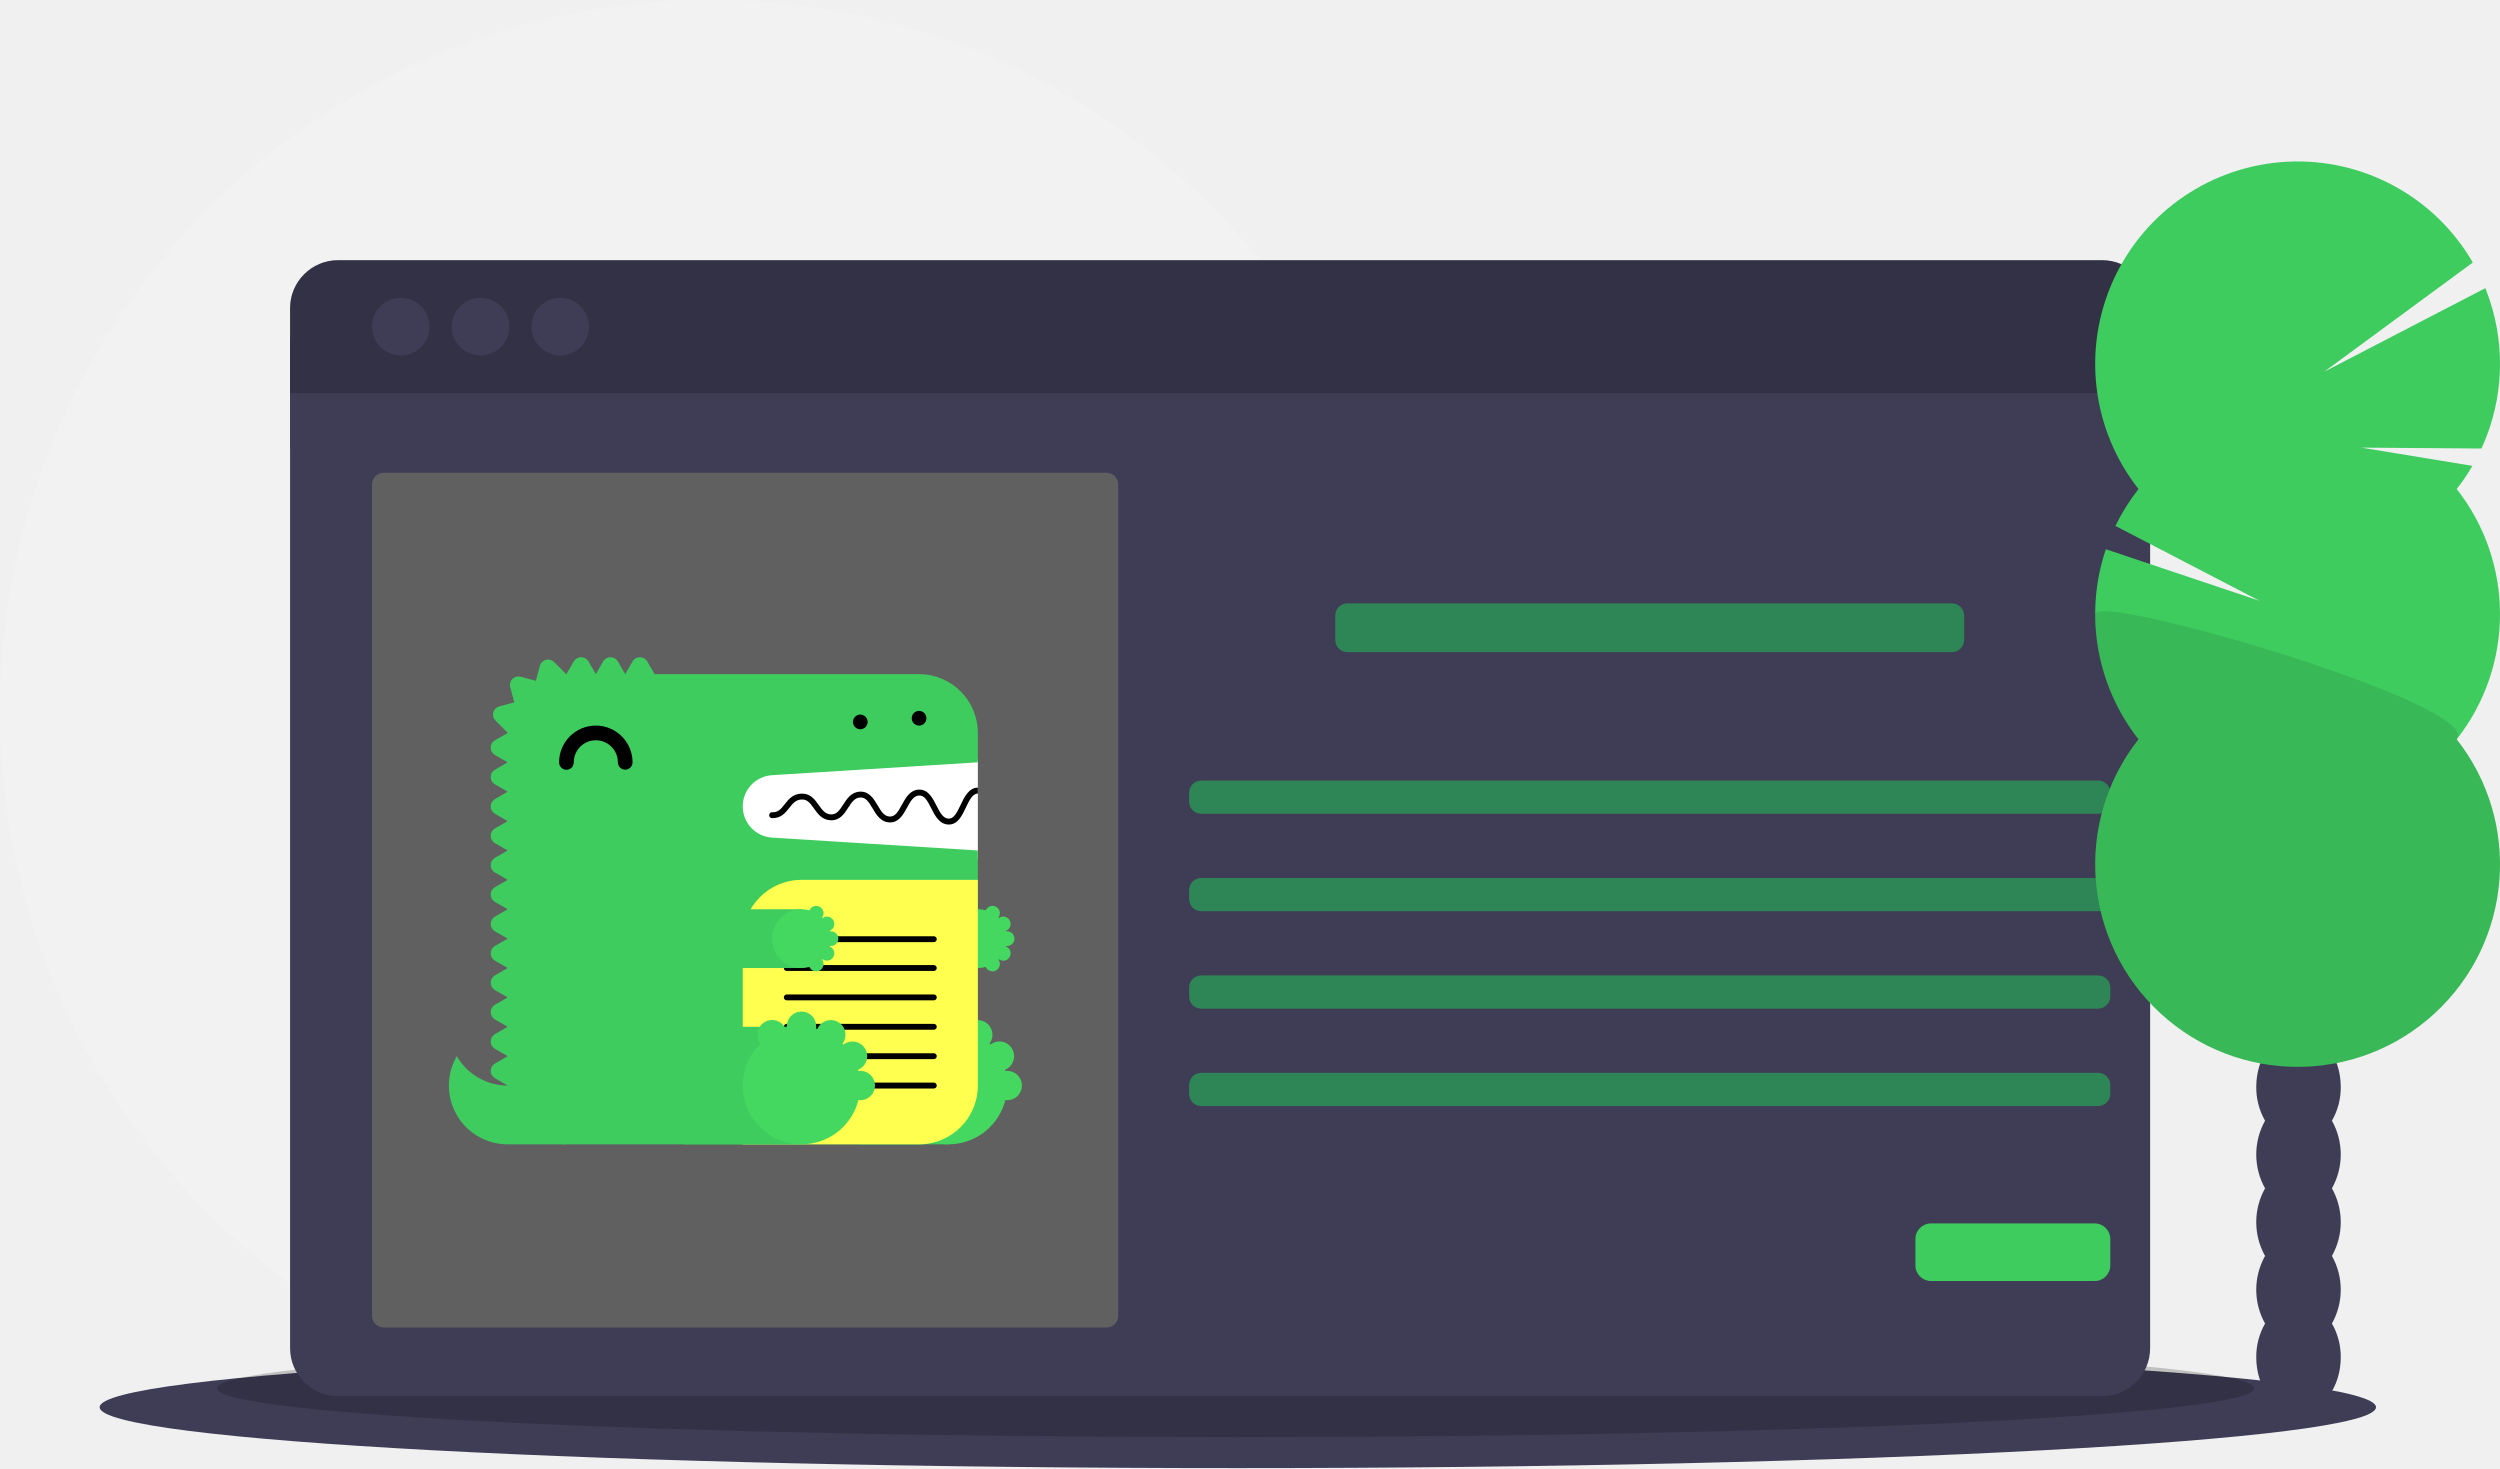
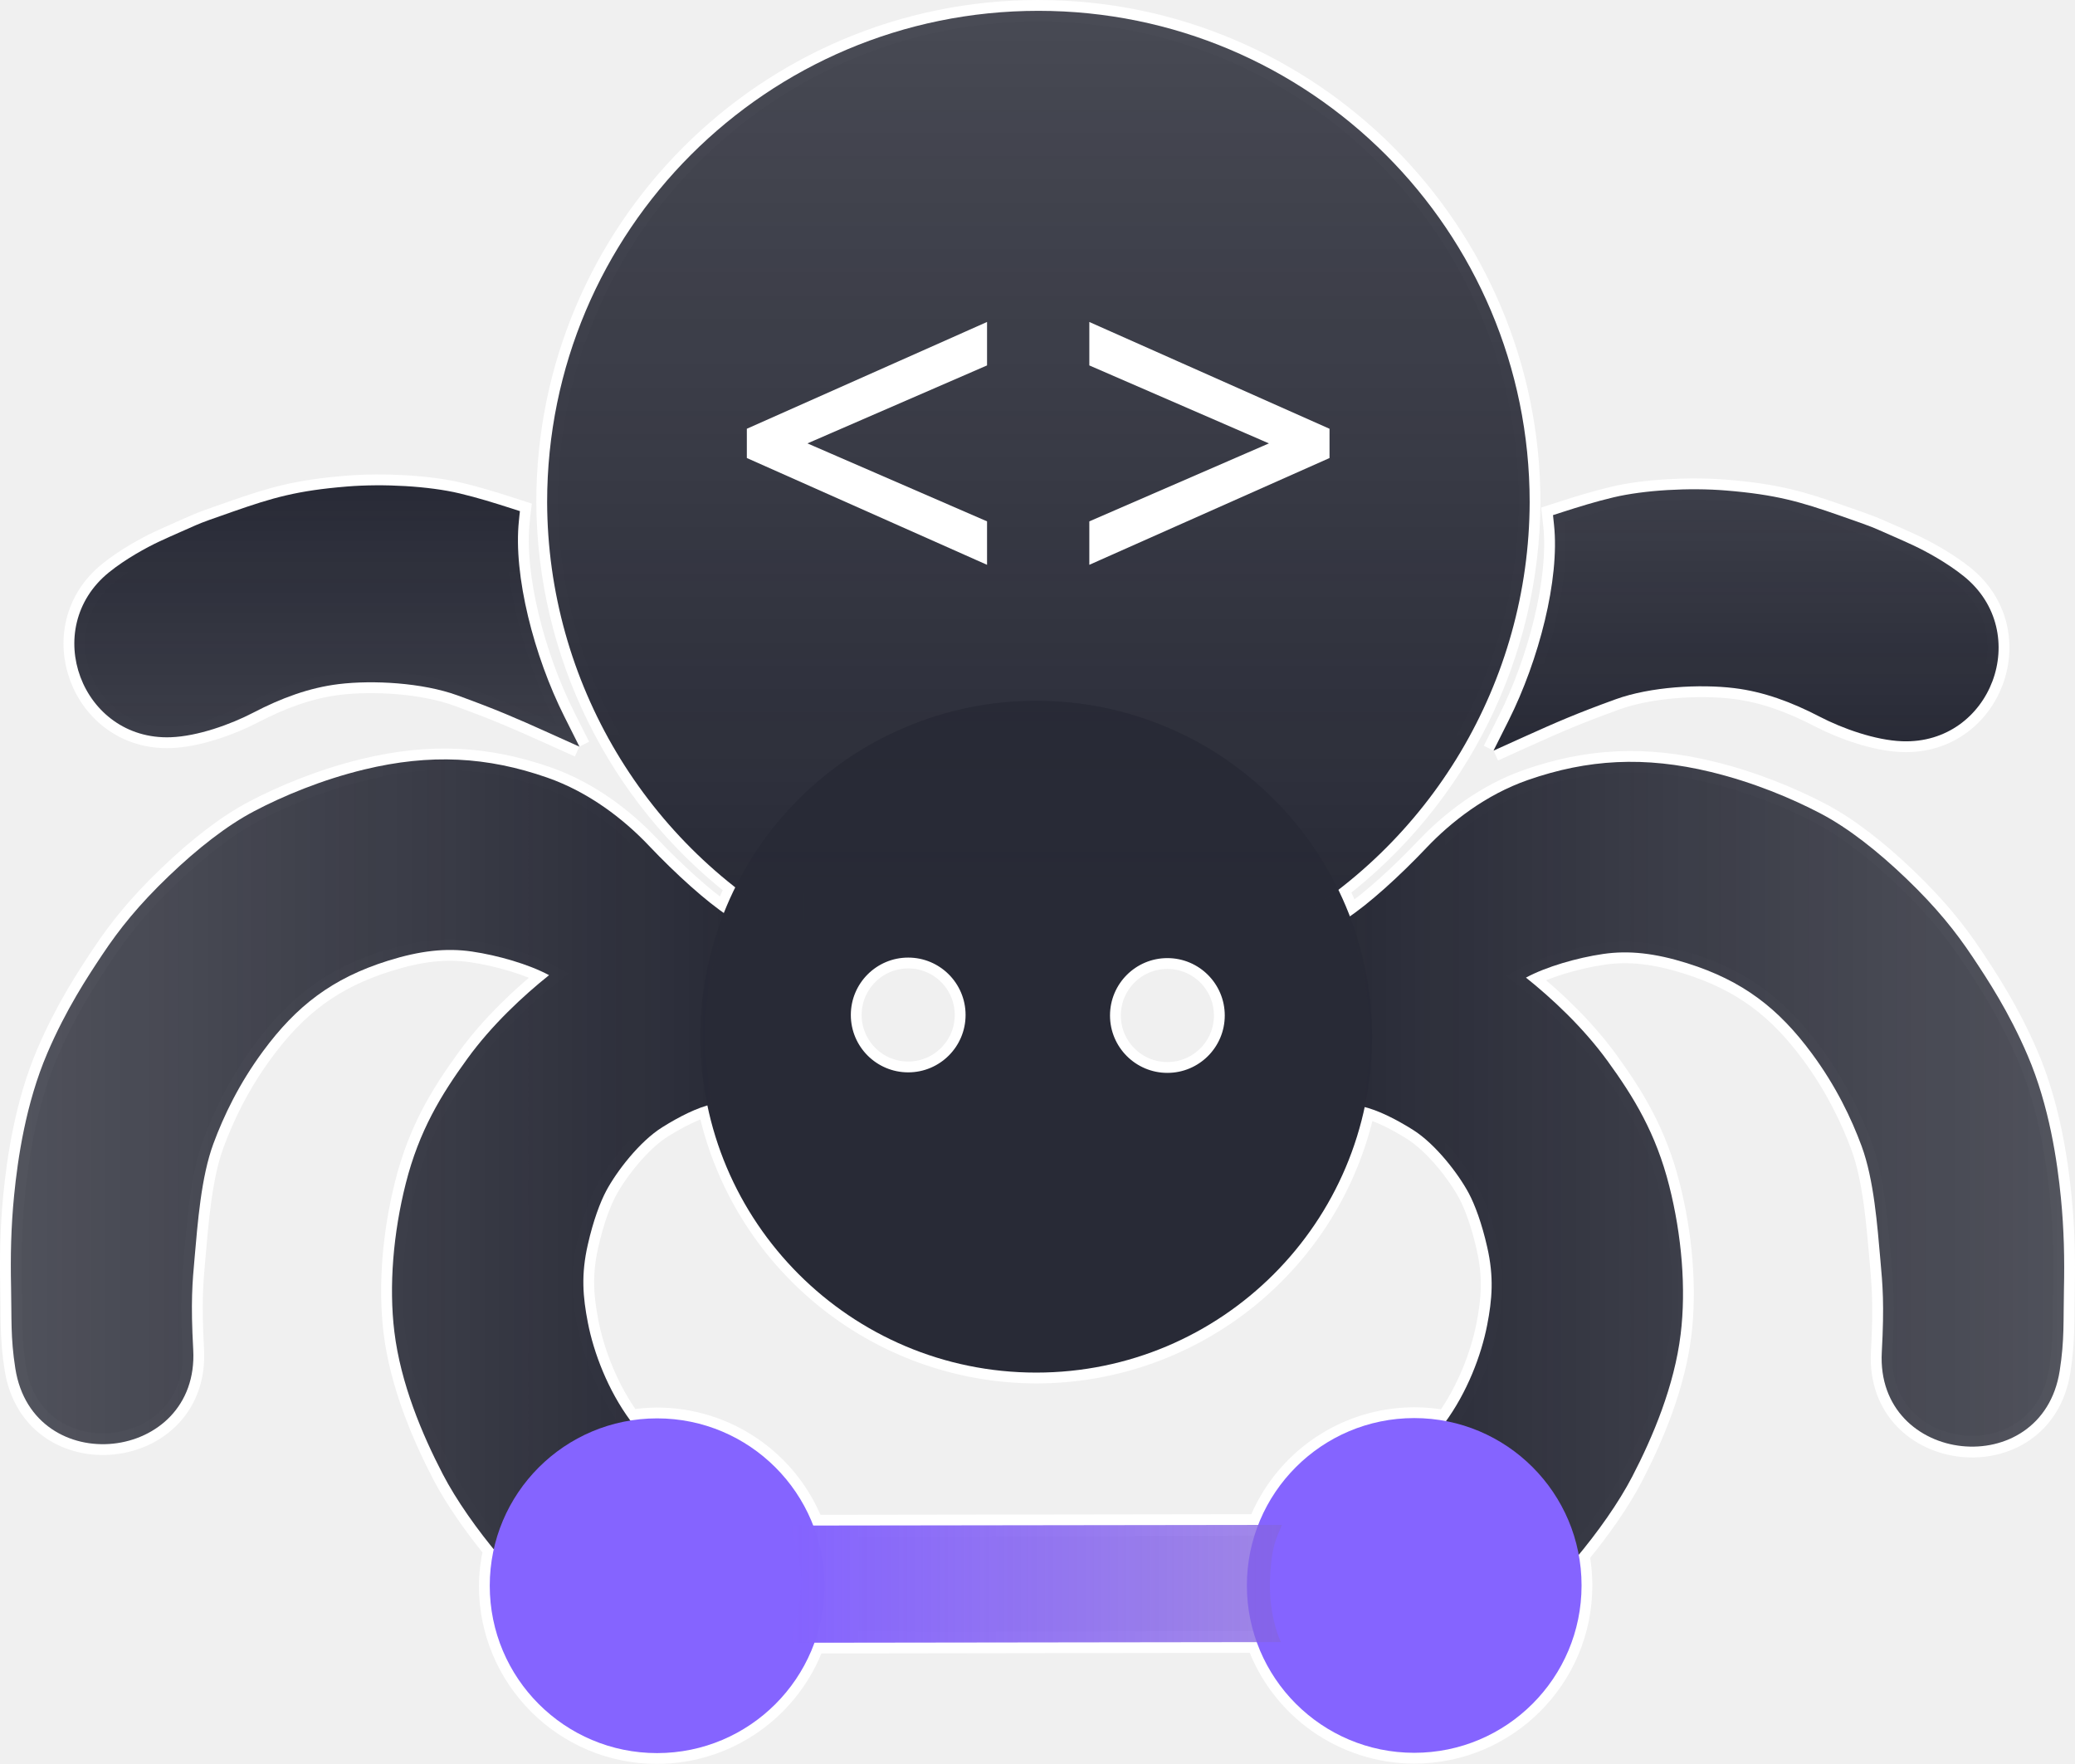
- <svg xmlns="http://www.w3.org/2000/svg" width="1129" height="663" viewBox="0 0 1129 663">
-   <circle cx="321" cy="321" r="321" fill="#f2f2f2" />
-   <ellipse cx="559" cy="635.5" rx="514" ry="27.5" fill="#3f3d56" />
-   <ellipse cx="558" cy="627" rx="460" ry="22" opacity="0.2" />
-   <rect x="131" y="152.5" width="840" height="50" fill="#3f3d56" />
-   <path d="M166.5,727.33A21.67,21.67,0,0,0,188.17,749H984.83A21.67,21.67,0,0,0,1006.5,727.33V296h-840Z" transform="translate(-35.5 -118.5)" fill="#3f3d56" />
-   <path d="M984.83,236H188.17A21.67,21.67,0,0,0,166.5,257.67V296h840V257.67A21.67,21.67,0,0,0,984.83,236Z" transform="translate(-35.5 -118.5)" fill="#3f3d56" />
-   <path d="M984.83,236H188.17A21.67,21.67,0,0,0,166.5,257.67V296h840V257.67A21.67,21.67,0,0,0,984.83,236Z" transform="translate(-35.5 -118.5)" opacity="0.2" />
-   <circle cx="181" cy="147.5" r="13" fill="#3f3d56" />
-   <circle cx="217" cy="147.5" r="13" fill="#3f3d56" />
-   <circle cx="253" cy="147.5" r="13" fill="#3f3d56" />
-   <rect x="168" y="213.5" width="337" height="386" rx="5.335" fill="#606060" />
-   <rect x="603" y="272.5" width="284" height="22" rx="5.476" fill="#2e8555" />
-   <rect x="537" y="352.5" width="416" height="15" rx="5.476" fill="#2e8555" />
-   <rect x="537" y="396.5" width="416" height="15" rx="5.476" fill="#2e8555" />
-   <rect x="537" y="440.5" width="416" height="15" rx="5.476" fill="#2e8555" />
-   <rect x="537" y="484.5" width="416" height="15" rx="5.476" fill="#2e8555" />
-   <rect x="865" y="552.5" width="88" height="26" rx="7.028" fill="#3ecc5f" />
-   <path d="M1088.603,624.616a30.114,30.114,0,0,0,3.983-15.266c0-13.797-8.544-24.981-19.083-24.981s-19.083,11.184-19.083,24.981a30.114,30.114,0,0,0,3.983,15.266,31.248,31.248,0,0,0,0,30.532,31.248,31.248,0,0,0,0,30.532,31.248,31.248,0,0,0,0,30.532,30.114,30.114,0,0,0-3.983,15.266c0,13.797,8.544,24.981,19.083,24.981s19.083-11.184,19.083-24.981a30.114,30.114,0,0,0-3.983-15.266,31.248,31.248,0,0,0,0-30.532,31.248,31.248,0,0,0,0-30.532,31.248,31.248,0,0,0,0-30.532Z" transform="translate(-35.5 -118.5)" fill="#3f3d56" />
-   <ellipse cx="1038.003" cy="460.318" rx="19.083" ry="24.981" fill="#3f3d56" />
-   <ellipse cx="1038.003" cy="429.786" rx="19.083" ry="24.981" fill="#3f3d56" />
-   <path d="M1144.939,339.345a91.611,91.611,0,0,0,7.107-10.461l-50.141-8.235,54.229.403a91.566,91.566,0,0,0,1.746-72.426l-72.754,37.741,67.097-49.321a91.413,91.413,0,1,0-150.971,102.298,91.458,91.458,0,0,0-10.425,16.669l65.087,33.814-69.4-23.292a91.46,91.46,0,0,0,14.738,85.837,91.406,91.406,0,1,0,143.689,0,91.418,91.418,0,0,0,0-113.029Z" transform="translate(-35.5 -118.5)" fill="#3ecc5f" fill-rule="evenodd" />
-   <path d="M981.688,395.859a91.013,91.013,0,0,0,19.561,56.514,91.406,91.406,0,1,0,143.689,0C1157.19,436.821,981.688,385.6,981.688,395.859Z" transform="translate(-35.5 -118.5)" opacity="0.1" />
-   <path d="M365.62,461.436H477.094v45.12H365.62Z" transform="translate(-35.5 -118.5)" fill="#fff" fill-rule="evenodd" />
-   <path d="M264.763,608.741a26.509,26.509,0,0,1-22.962-13.271,26.51,26.51,0,0,0,22.962,39.812H291.304V608.741Z" transform="translate(-35.5 -118.5)" fill="#3ecc5f" fill-rule="evenodd" />
-   <path d="M384.172,468.571l92.922-5.807V449.493a26.541,26.541,0,0,0-26.541-26.541H331.116l-3.318-5.746a3.83,3.83,0,0,0-6.635,0l-3.318,5.746-3.318-5.746a3.83,3.83,0,0,0-6.635,0l-3.318,5.746L301.257,417.205a3.83,3.83,0,0,0-6.635,0L291.304,422.951c-.029,0-.056.004-.086.004l-5.497-5.495a3.829,3.829,0,0,0-6.407,1.717l-1.817,6.773L270.607,424.103a3.83,3.83,0,0,0-4.691,4.693l1.845,6.891-6.771,1.814a3.832,3.832,0,0,0-1.72,6.41l5.497,5.497c0,.028-.004.056-.004.085l-5.746,3.318a3.83,3.83,0,0,0,0,6.635l5.746,3.318L259.016,466.081a3.83,3.83,0,0,0,0,6.635l5.746,3.318-5.746,3.318a3.83,3.83,0,0,0,0,6.635l5.746,3.318-5.746,3.318a3.83,3.83,0,0,0,0,6.635l5.746,3.318-5.746,3.318a3.83,3.83,0,0,0,0,6.635l5.746,3.318-5.746,3.318a3.83,3.83,0,0,0,0,6.635l5.746,3.318-5.746,3.318a3.83,3.83,0,0,0,0,6.635l5.746,3.318-5.746,3.318a3.83,3.83,0,0,0,0,6.635l5.746,3.318L259.016,558.976a3.83,3.83,0,0,0,0,6.635l5.746,3.318-5.746,3.318a3.83,3.83,0,0,0,0,6.635l5.746,3.318-5.746,3.318a3.83,3.83,0,0,0,0,6.635l5.746,3.318-5.746,3.318a3.83,3.83,0,0,0,0,6.635l5.746,3.318A26.541,26.541,0,0,0,291.304,635.283H450.553A26.541,26.541,0,0,0,477.094,608.741V502.575l-92.922-5.807a14.126,14.126,0,0,1,0-28.198" transform="translate(-35.5 -118.5)" fill="#3ecc5f" fill-rule="evenodd" />
-   <path d="M424.011,635.283h39.812V582.2H424.011Z" transform="translate(-35.5 -118.5)" fill="#3ecc5f" fill-rule="evenodd" />
-   <path d="M490.365,602.106a6.602,6.602,0,0,0-.848.085c-.05-.199-.098-.399-.154-.599A6.627,6.627,0,1,0,482.806,590.21q-.22-.225-.445-.446a6.624,6.624,0,1,0-11.397-6.564c-.196-.056-.394-.102-.591-.153a6.64,6.64,0,1,0-13.101,0c-.196.05-.394.097-.591.153a6.628,6.628,0,1,0-11.397,6.564,26.528,26.528,0,1,0,44.231,25.528,6.621,6.621,0,1,0,.848-13.186" transform="translate(-35.5 -118.5)" fill="#44d860" fill-rule="evenodd" />
-   <path d="M437.282,555.658H477.094V529.117H437.282Z" transform="translate(-35.5 -118.5)" fill="#3ecc5f" fill-rule="evenodd" />
-   <path d="M490.365,545.705a3.318,3.318,0,0,0,0-6.635,3.411,3.411,0,0,0-.423.042c-.027-.1-.049-.199-.077-.299a3.319,3.319,0,0,0-1.278-6.379,3.282,3.282,0,0,0-2.001.687q-.109-.113-.223-.223a3.282,3.282,0,0,0,.671-1.983,3.318,3.318,0,0,0-6.37-1.299,13.271,13.271,0,1,0,0,25.541,3.318,3.318,0,0,0,6.37-1.299,3.282,3.282,0,0,0-.671-1.983q.113-.109.223-.223a3.282,3.282,0,0,0,2.001.687,3.318,3.318,0,0,0,1.278-6.379c.028-.098.05-.199.077-.299a3.413,3.413,0,0,0,.423.042" transform="translate(-35.5 -118.5)" fill="#44d860" fill-rule="evenodd" />
-   <path d="M317.845,466.081a3.318,3.318,0,0,1-3.318-3.318,9.953,9.953,0,1,0-19.906,0,3.318,3.318,0,1,1-6.635,0,16.588,16.588,0,1,1,33.177,0,3.318,3.318,0,0,1-3.318,3.318" transform="translate(-35.5 -118.5)" fill-rule="evenodd" />
-   <path d="M370.928,635.283h79.624A26.541,26.541,0,0,0,477.094,608.741v-92.895H397.47a26.541,26.541,0,0,0-26.541,26.541Z" transform="translate(-35.5 -118.5)" fill="#ffff50" fill-rule="evenodd" />
-   <path d="M457.214,556.985H390.808a1.327,1.327,0,0,1,0-2.654h66.407a1.327,1.327,0,0,1,0,2.654m0,26.541H390.808a1.327,1.327,0,1,1,0-2.654h66.407a1.327,1.327,0,0,1,0,2.654m0,26.541H390.808a1.327,1.327,0,1,1,0-2.654h66.407a1.327,1.327,0,0,1,0,2.654m0-66.107H390.808a1.327,1.327,0,0,1,0-2.654h66.407a1.327,1.327,0,0,1,0,2.654m0,26.295H390.808a1.327,1.327,0,0,1,0-2.654h66.407a1.327,1.327,0,0,1,0,2.654m0,26.541H390.808a1.327,1.327,0,0,1,0-2.654h66.407a1.327,1.327,0,0,1,0,2.654M477.094,474.191c-.016,0-.029-.008-.045-.007-4.101.139-6.041,4.241-7.753,7.86-1.786,3.782-3.168,6.241-5.432,6.167-2.507-.09-3.94-2.922-5.458-5.919-1.744-3.442-3.734-7.347-7.913-7.201-4.042.138-5.989,3.708-7.706,6.857-1.827,3.355-3.071,5.395-5.469,5.3-2.557-.093-3.916-2.395-5.489-5.06-1.753-2.967-3.78-6.304-7.878-6.189-3.973.137-5.925,3.165-7.648,5.839-1.822,2.827-3.099,4.549-5.527,4.447-2.618-.093-3.971-2.004-5.535-4.216-1.757-2.486-3.737-5.299-7.823-5.162-3.886.133-5.838,2.614-7.559,4.801-1.635,2.076-2.912,3.718-5.612,3.615a1.328,1.328,0,1,0-.096,2.654c4.004.134,6.032-2.389,7.793-4.628,1.562-1.985,2.91-3.699,5.564-3.789,2.556-.109,3.754,1.48,5.567,4.041,1.721,2.434,3.675,5.194,7.605,5.336,4.118.138,6.099-2.939,7.854-5.663,1.569-2.434,2.922-4.535,5.507-4.624,2.379-.089,3.675,1.792,5.501,4.885,1.721,2.916,3.671,6.219,7.68,6.365,4.147.143,6.15-3.477,7.895-6.682,1.512-2.771,2.938-5.388,5.466-5.476,2.379-.056,3.62,2.117,5.456,5.746,1.715,3.388,3.659,7.226,7.73,7.373l.224.004c4.066,0,5.996-4.081,7.704-7.689,1.512-3.198,2.942-6.211,5.397-6.334Z" transform="translate(-35.5 -118.5)" fill-rule="evenodd" />
-   <path d="M344.387,635.283h53.083V582.2H344.387Z" transform="translate(-35.5 -118.5)" fill="#3ecc5f" fill-rule="evenodd" />
-   <path d="M424.011,602.106a6.602,6.602,0,0,0-.848.085c-.05-.199-.098-.399-.154-.599A6.627,6.627,0,1,0,416.452,590.21q-.22-.225-.445-.446a6.624,6.624,0,1,0-11.397-6.564c-.196-.056-.394-.102-.591-.153a6.64,6.64,0,1,0-13.101,0c-.196.05-.394.097-.591.153a6.628,6.628,0,1,0-11.397,6.564,26.528,26.528,0,1,0,44.231,25.528,6.621,6.621,0,1,0,.848-13.186" transform="translate(-35.5 -118.5)" fill="#44d860" fill-rule="evenodd" />
-   <path d="M344.387,555.658h53.083V529.117H344.387Z" transform="translate(-35.5 -118.5)" fill="#3ecc5f" fill-rule="evenodd" />
-   <path d="M410.74,545.705a3.318,3.318,0,1,0,0-6.635,3.411,3.411,0,0,0-.423.042c-.027-.1-.049-.199-.077-.299a3.319,3.319,0,0,0-1.278-6.379,3.282,3.282,0,0,0-2.001.687q-.109-.113-.223-.223a3.282,3.282,0,0,0,.671-1.983,3.318,3.318,0,0,0-6.37-1.299,13.271,13.271,0,1,0,0,25.541,3.318,3.318,0,0,0,6.37-1.299,3.282,3.282,0,0,0-.671-1.983q.113-.109.223-.223a3.282,3.282,0,0,0,2.001.687,3.318,3.318,0,0,0,1.278-6.379c.028-.098.05-.199.077-.299a3.413,3.413,0,0,0,.423.042" transform="translate(-35.5 -118.5)" fill="#44d860" fill-rule="evenodd" />
-   <path d="M424.011,447.834a3.603,3.603,0,0,1-.65-.066,3.344,3.344,0,0,1-.624-.186,3.447,3.447,0,0,1-.572-.305,5.027,5.027,0,0,1-.504-.411,3.887,3.887,0,0,1-.41-.504,3.275,3.275,0,0,1-.557-1.845,3.602,3.602,0,0,1,.066-.65,3.826,3.826,0,0,1,.184-.624,3.489,3.489,0,0,1,.307-.571,3.197,3.197,0,0,1,.914-.916,3.447,3.447,0,0,1,.572-.305,3.344,3.344,0,0,1,.624-.186,3.069,3.069,0,0,1,1.301,0,3.223,3.223,0,0,1,1.194.491,5.028,5.028,0,0,1,.504.411,4.88,4.88,0,0,1,.411.504,3.382,3.382,0,0,1,.305.571,3.478,3.478,0,0,1,.252,1.274A3.364,3.364,0,0,1,426.36,446.865a5.027,5.027,0,0,1-.504.411,3.306,3.306,0,0,1-1.845.557m26.541-1.659a3.388,3.388,0,0,1-2.35-.969,5.042,5.042,0,0,1-.41-.504,3.275,3.275,0,0,1-.557-1.845,3.387,3.387,0,0,1,.967-2.349,5.026,5.026,0,0,1,.504-.411,3.447,3.447,0,0,1,.572-.305,3.343,3.343,0,0,1,.624-.186,3.07,3.07,0,0,1,1.301,0,3.224,3.224,0,0,1,1.194.491,5.026,5.026,0,0,1,.504.411,3.388,3.388,0,0,1,.969,2.349,3.726,3.726,0,0,1-.066.65,3.374,3.374,0,0,1-.186.624,4.715,4.715,0,0,1-.305.571,4.88,4.88,0,0,1-.411.504,5.026,5.026,0,0,1-.504.411,3.305,3.305,0,0,1-1.845.557" transform="translate(-35.5 -118.5)" fill-rule="evenodd" />
+ <svg xmlns="http://www.w3.org/2000/svg" xmlns:xlink="http://www.w3.org/1999/xlink" width="112.108mm" height="95.288mm" viewBox="0 0 112.108 95.288" version="1.1" id="svg1" xml:space="preserve">
+   <defs id="defs1">
+     <linearGradient id="linearGradient98">
+       <stop style="stop-color:#8564ff;stop-opacity:1;" offset="0" id="stop98" />
+       <stop style="stop-color:#8564e2;stop-opacity:0.762;" offset="1" id="stop99" />
+     </linearGradient>
+     <linearGradient id="linearGradient95">
+       <stop style="stop-color:#282a36;stop-opacity:0.9;" offset="0" id="stop96" />
+       <stop style="stop-color:#282a36;stop-opacity:1;" offset="1" id="stop95" />
+     </linearGradient>
+     <linearGradient id="linearGradient93">
+       <stop style="stop-color:#282a36;stop-opacity:1;" offset="0" id="stop93" />
+       <stop style="stop-color:#282a36;stop-opacity:0.9;" offset="1" id="stop94" />
+     </linearGradient>
+     <linearGradient id="linearGradient91">
+       <stop style="stop-color:#282a36;stop-opacity:0.8;" offset="0" id="stop92" />
+       <stop style="stop-color:#282a36;stop-opacity:1;" offset="1" id="stop91" />
+     </linearGradient>
+     <linearGradient id="linearGradient89">
+       <stop style="stop-color:#282a36;stop-opacity:1;" offset="0" id="stop89" />
+       <stop style="stop-color:#282a36;stop-opacity:0.8;" offset="1" id="stop90" />
+     </linearGradient>
+     <linearGradient id="linearGradient86">
+       <stop style="stop-color:#282a36;stop-opacity:1;" offset="0" id="stop86" />
+       <stop style="stop-color:#282a36;stop-opacity:0.844;" offset="1" id="stop87" />
+     </linearGradient>
+     <linearGradient id="swatch83">
+       <stop style="stop-color:#282a36;stop-opacity:1;" offset="0" id="stop84" />
+     </linearGradient>
+     <linearGradient id="linearGradient66">
+       <stop style="stop-color:#282a36;stop-opacity:1;" offset="0" id="stop66" />
+       <stop style="stop-color:#282a36;stop-opacity:1;" offset="1" id="stop67" />
+     </linearGradient>
+     <linearGradient id="swatch42">
+       <stop style="stop-color:#000000;stop-opacity:1;" offset="0" id="stop43" />
+     </linearGradient>
+     <linearGradient xlink:href="#linearGradient66" id="linearGradient67" x1="-98.393" y1="99.07" x2="-62.1" y2="99.07" gradientUnits="userSpaceOnUse" />
+     <linearGradient xlink:href="#linearGradient86" id="linearGradient87" x1="-74.619" y1="99.188" x2="-24.831" y2="99.188" gradientUnits="userSpaceOnUse" />
+     <linearGradient xlink:href="#linearGradient89" id="linearGradient90" x1="114.444" y1="90.087" x2="154.609" y2="90.087" gradientUnits="userSpaceOnUse" />
+     <linearGradient xlink:href="#linearGradient91" id="linearGradient92" x1="43.67" y1="89.954" x2="83.835" y2="89.954" gradientUnits="userSpaceOnUse" />
+     <linearGradient xlink:href="#linearGradient93" id="linearGradient94" x1="6.757" y1="1140.145" x2="13.263" y2="1140.145" gradientUnits="userSpaceOnUse" />
+     <linearGradient xlink:href="#linearGradient95" id="linearGradient96" x1="6.38" y1="1139.817" x2="12.589" y2="1139.817" gradientUnits="userSpaceOnUse" />
+     <linearGradient xlink:href="#linearGradient98" id="linearGradient99" x1="85.728" y1="109.805" x2="112.345" y2="109.805" gradientUnits="userSpaceOnUse" />
+   </defs>
+   <g id="g66" transform="translate(-43.08553,-24.24604)">
+     <path d="m 6.38,1133.816 c 0.11,0.243 0.219,0.486 0.329,0.729 0.35,0.776 0.556,1.251 0.89,2.17 0.302,0.833 0.365,2.012 0.267,2.818 -0.085,0.701 -0.332,1.367 -0.68,2.035 -0.279,0.536 -0.56,1.321 -0.583,1.958 -0.079,2.119 2.586,3.117 3.919,1.468 0.322,-0.398 0.592,-0.897 0.726,-1.182 0.151,-0.321 0.31,-0.699 0.392,-0.877 0.066,-0.144 0.173,-0.451 0.325,-0.887 0.331,-0.948 0.499,-1.521 0.596,-2.709 0.071,-0.87 0.01,-1.947 -0.163,-2.675 -0.104,-0.436 -0.225,-0.822 -0.351,-1.216 -0.024,-0.073 -0.047,-0.146 -0.071,-0.22 -0.076,0.01 -0.153,0.016 -0.229,0.024 -1.298,0.138 -3.221,-0.36 -4.651,-1.079 -0.238,-0.119 -0.476,-0.239 -0.715,-0.359" style="fill:none;fill-opacity:1;stroke:#ffffff;stroke-width:0.515;stroke-dasharray:none;stroke-opacity:1;paint-order:stroke fill markers" id="path60" transform="matrix(0,-2.273307,-2.273307,0,2651.898,79.08296)" />
+     <path d="m 6.757,1133.857 c 0.115,0.255 0.23,0.509 0.345,0.764 0.367,0.813 0.583,1.31 0.932,2.273 0.317,0.873 0.382,2.108 0.279,2.953 -0.089,0.735 -0.348,1.432 -0.712,2.132 -0.292,0.561 -0.587,1.384 -0.611,2.052 -0.083,2.22 2.709,3.266 4.106,1.538 0.337,-0.417 0.62,-0.94 0.761,-1.239 0.158,-0.336 0.325,-0.732 0.41,-0.919 0.069,-0.151 0.181,-0.472 0.341,-0.929 0.347,-0.994 0.523,-1.594 0.625,-2.838 0.075,-0.911 0.011,-2.04 -0.171,-2.803 -0.109,-0.457 -0.235,-0.861 -0.368,-1.274 -0.025,-0.076 -0.049,-0.153 -0.074,-0.23 -0.08,0.01 -0.16,0.017 -0.24,0.025 -1.36,0.145 -3.375,-0.378 -4.873,-1.13 -0.25,-0.125 -0.499,-0.251 -0.749,-0.376" style="fill:none;fill-opacity:1;stroke:#ffffff;stroke-width:0.539;stroke-dasharray:none;stroke-opacity:1;paint-order:stroke fill markers" id="path61" transform="matrix(0,-2.169748,2.169748,0,-2336.404,79.45521)" />
+     <path id="path62" style="fill:none;fill-opacity:1;stroke:#ffffff;stroke-width:1.17;stroke-dasharray:none;stroke-opacity:1;paint-order:stroke fill markers" d="m -24.831,99.188 a 26.542,26.542 0 0 0 -26.542,-26.542 26.542,26.542 0 0 0 -20.793,10.213 18.147,18.147 0 0 0 -1.421,-0.624 c 0.799,-1.162 2.203,-2.712 3.664,-4.098 1.415,-1.344 2.879,-3.222 3.67,-5.484 1.13,-3.234 1.303,-6.316 0.439,-9.886 -0.56,-2.315 -1.441,-4.403 -2.246,-5.938 -0.783,-1.493 -2.029,-3.077 -3.5,-4.612 -1.579,-1.648 -2.881,-2.688 -4.247,-3.597 -1.205,-0.803 -2.961,-1.964 -5.335,-2.98 -2.721,-1.165 -5.709,-1.598 -7.691,-1.793 -1.702,-0.167 -3.283,-0.2 -4.951,-0.163 -1.663,0.037 -2.708,-0.035 -4.387,0.23 -6.056,0.952 -5.11,9.942 1.012,9.611 2.595,-0.141 3.605,-0.048 5.008,0.078 1.804,0.161 4.317,0.342 6.124,1.011 1.495,0.554 3.232,1.381 4.997,2.683 2.432,1.794 3.939,3.726 4.885,6.746 0.542,1.73 0.702,3.136 0.498,4.538 -0.205,1.403 -0.689,3.079 -1.277,4.168 -1.112,-1.393 -2.687,-3.089 -4.499,-4.405 -1.961,-1.426 -3.908,-2.615 -6.752,-3.336 -2.68,-0.679 -5.554,-0.917 -8.012,-0.618 -2.792,0.34 -5.542,1.499 -7.698,2.619 -1.26,0.655 -2.71,1.66 -4.072,2.773 a 9.041,9.041 0 0 0 -1.95,-0.237 9.041,9.041 0 0 0 -9.041,9.041 9.041,9.041 0 0 0 5.967,8.478 l 0.034,23.943 a 9.041,9.041 0 0 0 -5.985,8.484 9.041,9.041 0 0 0 9.041,9.041 9.041,9.041 0 0 0 1.656,-0.155 c 1.403,1.161 2.913,2.213 4.217,2.891 2.156,1.12 4.906,2.279 7.698,2.619 2.458,0.299 5.332,0.062 8.012,-0.618 2.844,-0.721 4.791,-1.91 6.752,-3.336 1.812,-1.317 3.387,-3.013 4.499,-4.405 0.588,1.089 1.072,2.765 1.277,4.168 0.205,1.401 0.045,2.807 -0.498,4.538 -0.946,3.02 -2.453,4.952 -4.885,6.746 -1.766,1.302 -3.502,2.129 -4.997,2.683 -1.807,0.669 -4.32,0.851 -6.124,1.012 -1.403,0.126 -2.413,0.219 -5.008,0.078 -6.121,-0.331 -7.068,8.659 -1.012,9.611 1.68,0.265 2.725,0.194 4.387,0.23 1.668,0.037 3.249,0.004 4.951,-0.163 1.982,-0.195 4.97,-0.628 7.691,-1.793 2.374,-1.016 4.13,-2.177 5.335,-2.98 1.365,-0.909 2.668,-1.949 4.247,-3.597 1.47,-1.535 2.717,-3.119 3.5,-4.612 0.805,-1.536 1.686,-3.623 2.246,-5.938 0.864,-3.57 0.692,-6.651 -0.439,-9.886 -0.791,-2.263 -2.255,-4.141 -3.671,-5.485 -1.476,-1.401 -2.896,-2.969 -3.69,-4.135 a 18.147,18.147 0 0 0 1.457,-0.633 26.542,26.542 0 0 0 20.916,10.355 26.542,26.542 0 0 0 26.542,-26.542 z m -51.144,-7.034 a 3.1,3.1 0 0 1 -3.1,3.1 3.1,3.1 0 0 1 -3.1,-3.1 3.1,3.1 0 0 1 3.1,-3.1 3.1,3.1 0 0 1 3.1,3.1 z m -0.028,14.003 a 3.1,3.1 0 0 1 -3.1,3.1 3.1,3.1 0 0 1 -3.1,-3.1 3.1,3.1 0 0 1 3.1,-3.1 3.1,3.1 0 0 1 3.1,3.1 z m -7.953,-24.804 a 18.147,18.147 0 0 0 -14.438,17.717 18.147,18.147 0 0 0 14.341,17.738 c -0.203,0.794 -0.654,1.699 -1.222,2.605 -0.769,1.227 -2.382,2.465 -3.433,3.026 -0.619,0.331 -1.618,0.705 -2.904,0.995 -1.627,0.373 -2.834,0.267 -4.212,0 -1.603,-0.31 -3.563,-1.054 -5.193,-2.227 a 9.041,9.041 0 0 0 0.165,-1.716 9.041,9.041 0 0 0 -5.777,-8.407 l -0.034,-24.063 a 9.041,9.041 0 0 0 5.795,-8.435 9.041,9.041 0 0 0 -0.126,-1.442 c 1.651,-1.217 3.665,-1.985 5.303,-2.302 1.378,-0.267 2.585,-0.373 4.212,0 1.286,0.291 2.285,0.665 2.904,0.996 1.051,0.562 2.664,1.799 3.433,3.026 0.54,0.862 0.97,1.721 1.186,2.488 z" transform="rotate(-90)" />
+   </g>
+   <g id="layer1" transform="translate(-43.08553,-24.24604)">
+     <path d="m 6.38,1133.816 c 0.11,0.243 0.219,0.486 0.329,0.729 0.35,0.776 0.556,1.251 0.89,2.17 0.302,0.833 0.365,2.012 0.267,2.818 -0.085,0.701 -0.332,1.367 -0.68,2.035 -0.279,0.536 -0.56,1.321 -0.583,1.958 -0.079,2.119 2.586,3.117 3.919,1.468 0.322,-0.398 0.592,-0.897 0.726,-1.182 0.151,-0.321 0.31,-0.699 0.392,-0.877 0.066,-0.144 0.173,-0.451 0.325,-0.887 0.331,-0.948 0.499,-1.521 0.596,-2.709 0.071,-0.87 0.01,-1.947 -0.163,-2.675 -0.104,-0.436 -0.225,-0.822 -0.351,-1.216 -0.024,-0.073 -0.047,-0.146 -0.071,-0.22 -0.076,0.01 -0.153,0.016 -0.229,0.024 -1.298,0.138 -3.221,-0.36 -4.651,-1.079 -0.238,-0.119 -0.476,-0.239 -0.715,-0.359" style="fill:url(#linearGradient96);fill-opacity:1;stroke:none;stroke-width:0.119;stroke-dasharray:none;stroke-opacity:1" id="path6-7" transform="matrix(0,-2.273307,-2.273307,0,2651.898,79.08296)" />
+     <path id="path35" style="fill:url(#linearGradient67);fill-opacity:1;stroke:none;stroke-width:0.27;stroke-dasharray:none;stroke-opacity:0.919" d="m -62.1,99.07 a 18.147,18.147 0 0 0 -18.147,-18.147 18.147,18.147 0 0 0 -18.147,18.147 18.147,18.147 0 0 0 18.147,18.147 18.147,18.147 0 0 0 18.147,-18.147 z m -13.875,-6.916 a 3.1,3.1 0 0 1 -3.1,3.1 3.1,3.1 0 0 1 -3.1,-3.1 3.1,3.1 0 0 1 3.1,-3.1 3.1,3.1 0 0 1 3.1,3.1 z m -0.028,14.003 a 3.1,3.1 0 0 1 -3.1,3.1 3.1,3.1 0 0 1 -3.1,-3.1 3.1,3.1 0 0 1 3.1,-3.1 3.1,3.1 0 0 1 3.1,3.1 z" transform="rotate(-90)" />
+     <path id="path35-6" style="fill:url(#linearGradient87);fill-opacity:1;stroke:none;stroke-width:0.27;stroke-dasharray:none;stroke-opacity:1" d="M -24.831,99.188 A 26.542,26.542 0 0 0 -51.373,72.646 26.542,26.542 0 0 0 -74.619,86.519 h 2.123 v 25.4 h -2.09 a 26.542,26.542 0 0 0 23.213,13.811 26.542,26.542 0 0 0 26.542,-26.542 z" transform="rotate(-90)" />
+     <path d="m 78.138,69.923 c -1.344,-1.415 -3.222,-2.88 -5.485,-3.67 -3.234,-1.13 -6.315,-1.303 -9.886,-0.439 -2.315,0.56 -4.403,1.441 -5.938,2.247 -1.493,0.783 -3.076,2.029 -4.612,3.499 -1.648,1.579 -2.688,2.882 -3.597,4.247 -0.803,1.205 -1.964,2.961 -2.98,5.335 -1.165,2.721 -1.598,5.709 -1.793,7.691 -0.167,1.702 -0.2,3.284 -0.163,4.952 0.037,1.663 -0.035,2.708 0.23,4.387 0.952,6.056 9.942,5.109 9.611,-1.012 -0.141,-2.595 -0.048,-3.605 0.078,-5.008 0.161,-1.804 0.343,-4.317 1.012,-6.124 0.554,-1.495 1.38,-3.232 2.683,-4.997 1.794,-2.432 3.727,-3.939 6.746,-4.885 1.73,-0.542 3.137,-0.702 4.538,-0.498 1.403,0.205 3.079,0.689 4.168,1.277 -1.393,1.112 -3.089,2.687 -4.405,4.499 -1.426,1.961 -2.616,3.908 -3.336,6.752 -0.679,2.68 -0.917,5.554 -0.617,8.012 0.34,2.792 1.498,5.542 2.619,7.698 0.718,1.382 1.851,2.998 3.094,4.469 0.054,0.059 0.117,0.133 0.18,0.207 1.368,1.606 2.355,2.59 3.187,3.272 0.932,0.764 2.139,1.841 3.891,2.485 4.958,1.822 8.781,-4.544 4.845,-8.065 -1.8,-1.61 -3.286,-2.949 -4.825,-4.961 -0.082,-0.105 -0.163,-0.211 -0.234,-0.298 -1.219,-1.652 -1.987,-3.667 -2.304,-5.306 -0.267,-1.378 -0.373,-2.585 0,-4.212 0.291,-1.286 0.665,-2.285 0.995,-2.904 0.562,-1.051 1.799,-2.664 3.026,-3.432 0.94,-0.588 1.881,-1.058 2.695,-1.249 -0.334,-2.672 -0.521,-3.093 -0.264,-5.549 0.257,-2.456 1.125,-4.62 1.125,-4.62 -1.177,-0.771 -2.827,-2.265 -4.285,-3.8 z" style="fill:url(#linearGradient92);fill-opacity:1;stroke:none;stroke-width:0.27;stroke-dasharray:none" id="path25" />
+     <path d="m 120.142,70.055 c 1.343,-1.415 3.222,-2.88 5.485,-3.67 3.234,-1.13 6.315,-1.303 9.886,-0.439 2.315,0.56 4.403,1.441 5.938,2.247 1.493,0.783 3.076,2.029 4.612,3.499 1.648,1.579 2.688,2.882 3.597,4.247 0.803,1.205 1.964,2.961 2.98,5.335 1.165,2.721 1.598,5.709 1.793,7.691 0.167,1.702 0.2,3.284 0.163,4.952 -0.037,1.663 0.035,2.708 -0.23,4.387 -0.952,6.056 -9.942,5.109 -9.611,-1.012 0.141,-2.595 0.048,-3.605 -0.078,-5.008 -0.161,-1.804 -0.343,-4.317 -1.012,-6.124 -0.553,-1.495 -1.38,-3.232 -2.683,-4.997 -1.794,-2.432 -3.727,-3.939 -6.746,-4.885 -1.73,-0.542 -3.137,-0.702 -4.538,-0.498 -1.403,0.205 -3.079,0.689 -4.168,1.277 1.393,1.112 3.089,2.687 4.405,4.499 1.426,1.961 2.616,3.908 3.336,6.752 0.679,2.68 0.917,5.554 0.617,8.012 -0.34,2.792 -1.498,5.542 -2.619,7.698 -0.718,1.382 -1.851,2.998 -3.094,4.469 -0.054,0.059 -0.117,0.133 -0.18,0.207 -1.368,1.606 -2.355,2.59 -3.187,3.272 -0.932,0.764 -2.139,1.841 -3.891,2.485 -4.958,1.822 -8.781,-4.544 -4.845,-8.065 1.8,-1.61 3.286,-2.949 4.825,-4.961 0.083,-0.105 0.163,-0.211 0.234,-0.298 1.219,-1.652 1.987,-3.667 2.304,-5.306 0.267,-1.378 0.373,-2.585 0,-4.212 -0.291,-1.286 -0.665,-2.285 -0.995,-2.904 -0.562,-1.051 -1.799,-2.664 -3.026,-3.432 -0.94,-0.588 -1.881,-1.058 -2.695,-1.249 0.334,-2.672 0.521,-3.093 0.264,-5.549 -0.257,-2.456 -1.125,-4.62 -1.125,-4.62 1.177,-0.771 2.827,-2.265 4.285,-3.8 z" style="fill:url(#linearGradient90);fill-opacity:1;stroke:none;stroke-width:0.27;stroke-dasharray:none" id="path49" />
+     <path d="m 6.757,1133.857 c 0.115,0.255 0.23,0.509 0.345,0.764 0.367,0.813 0.583,1.31 0.932,2.273 0.317,0.873 0.382,2.108 0.279,2.953 -0.089,0.735 -0.348,1.432 -0.712,2.132 -0.292,0.561 -0.587,1.384 -0.611,2.052 -0.083,2.22 2.709,3.266 4.106,1.538 0.337,-0.417 0.62,-0.94 0.761,-1.239 0.158,-0.336 0.325,-0.732 0.41,-0.919 0.069,-0.151 0.181,-0.472 0.341,-0.929 0.347,-0.994 0.523,-1.594 0.625,-2.838 0.075,-0.911 0.011,-2.04 -0.171,-2.803 -0.109,-0.457 -0.235,-0.861 -0.368,-1.274 -0.025,-0.076 -0.049,-0.153 -0.074,-0.23 -0.08,0.01 -0.16,0.017 -0.24,0.025 -1.36,0.145 -3.375,-0.378 -4.873,-1.13 -0.25,-0.125 -0.499,-0.251 -0.749,-0.376" style="fill:url(#linearGradient94);fill-opacity:1;stroke:none;stroke-width:0.124;stroke-dasharray:none;stroke-opacity:1" id="path6-7-1" transform="matrix(0,-2.169748,2.169748,0,-2336.404,79.45521)" />
+     <circle style="fill:#8564ff;fill-opacity:1;stroke:none;stroke-width:0.27;stroke-dasharray:none;stroke-opacity:1" id="path35-1" cx="-109.908" cy="78.587" r="9.041" transform="rotate(-90)" />
+     <circle style="fill:#8564ff;fill-opacity:1;stroke:none;stroke-width:0.27;stroke-dasharray:none;stroke-opacity:1" id="path35-1-5" cx="-109.892" cy="119.493" r="9.041" transform="rotate(-90)" />
+     <path style="fill:url(#linearGradient99);fill-opacity:1;stroke:none;stroke-width:0.284;stroke-dasharray:none;stroke-opacity:1" d="m 85.728,106.658 c 0.257,0.696 0.628,1.936 0.652,2.935 0.027,1.147 -0.585,3.395 -0.585,3.395 l 26.489,-0.036 c 0,0 -0.661,-1.395 -0.583,-3.359 0.078,-1.964 0.395,-2.311 0.644,-2.971 z" id="path47" />
+     <path style="font-size:66.667px;white-space:pre;fill:#ffffff;stroke:#ffffff;stroke-width:1.02" d="M 372.41,204.275 334.844,187.575 v -4.036 l 37.565,-16.699 v 5.859 l -29.622,12.858 29.622,12.858 z m 55.013,-16.699 -37.565,16.699 v -5.859 l 29.622,-12.858 -29.622,-12.858 v -5.859 l 37.565,16.699 z" id="text48-1" transform="matrix(0.3363388,0,0,0.3363388,-29.01348,-14.21194)" aria-label="&lt;&gt;" />
+   </g>
</svg>
